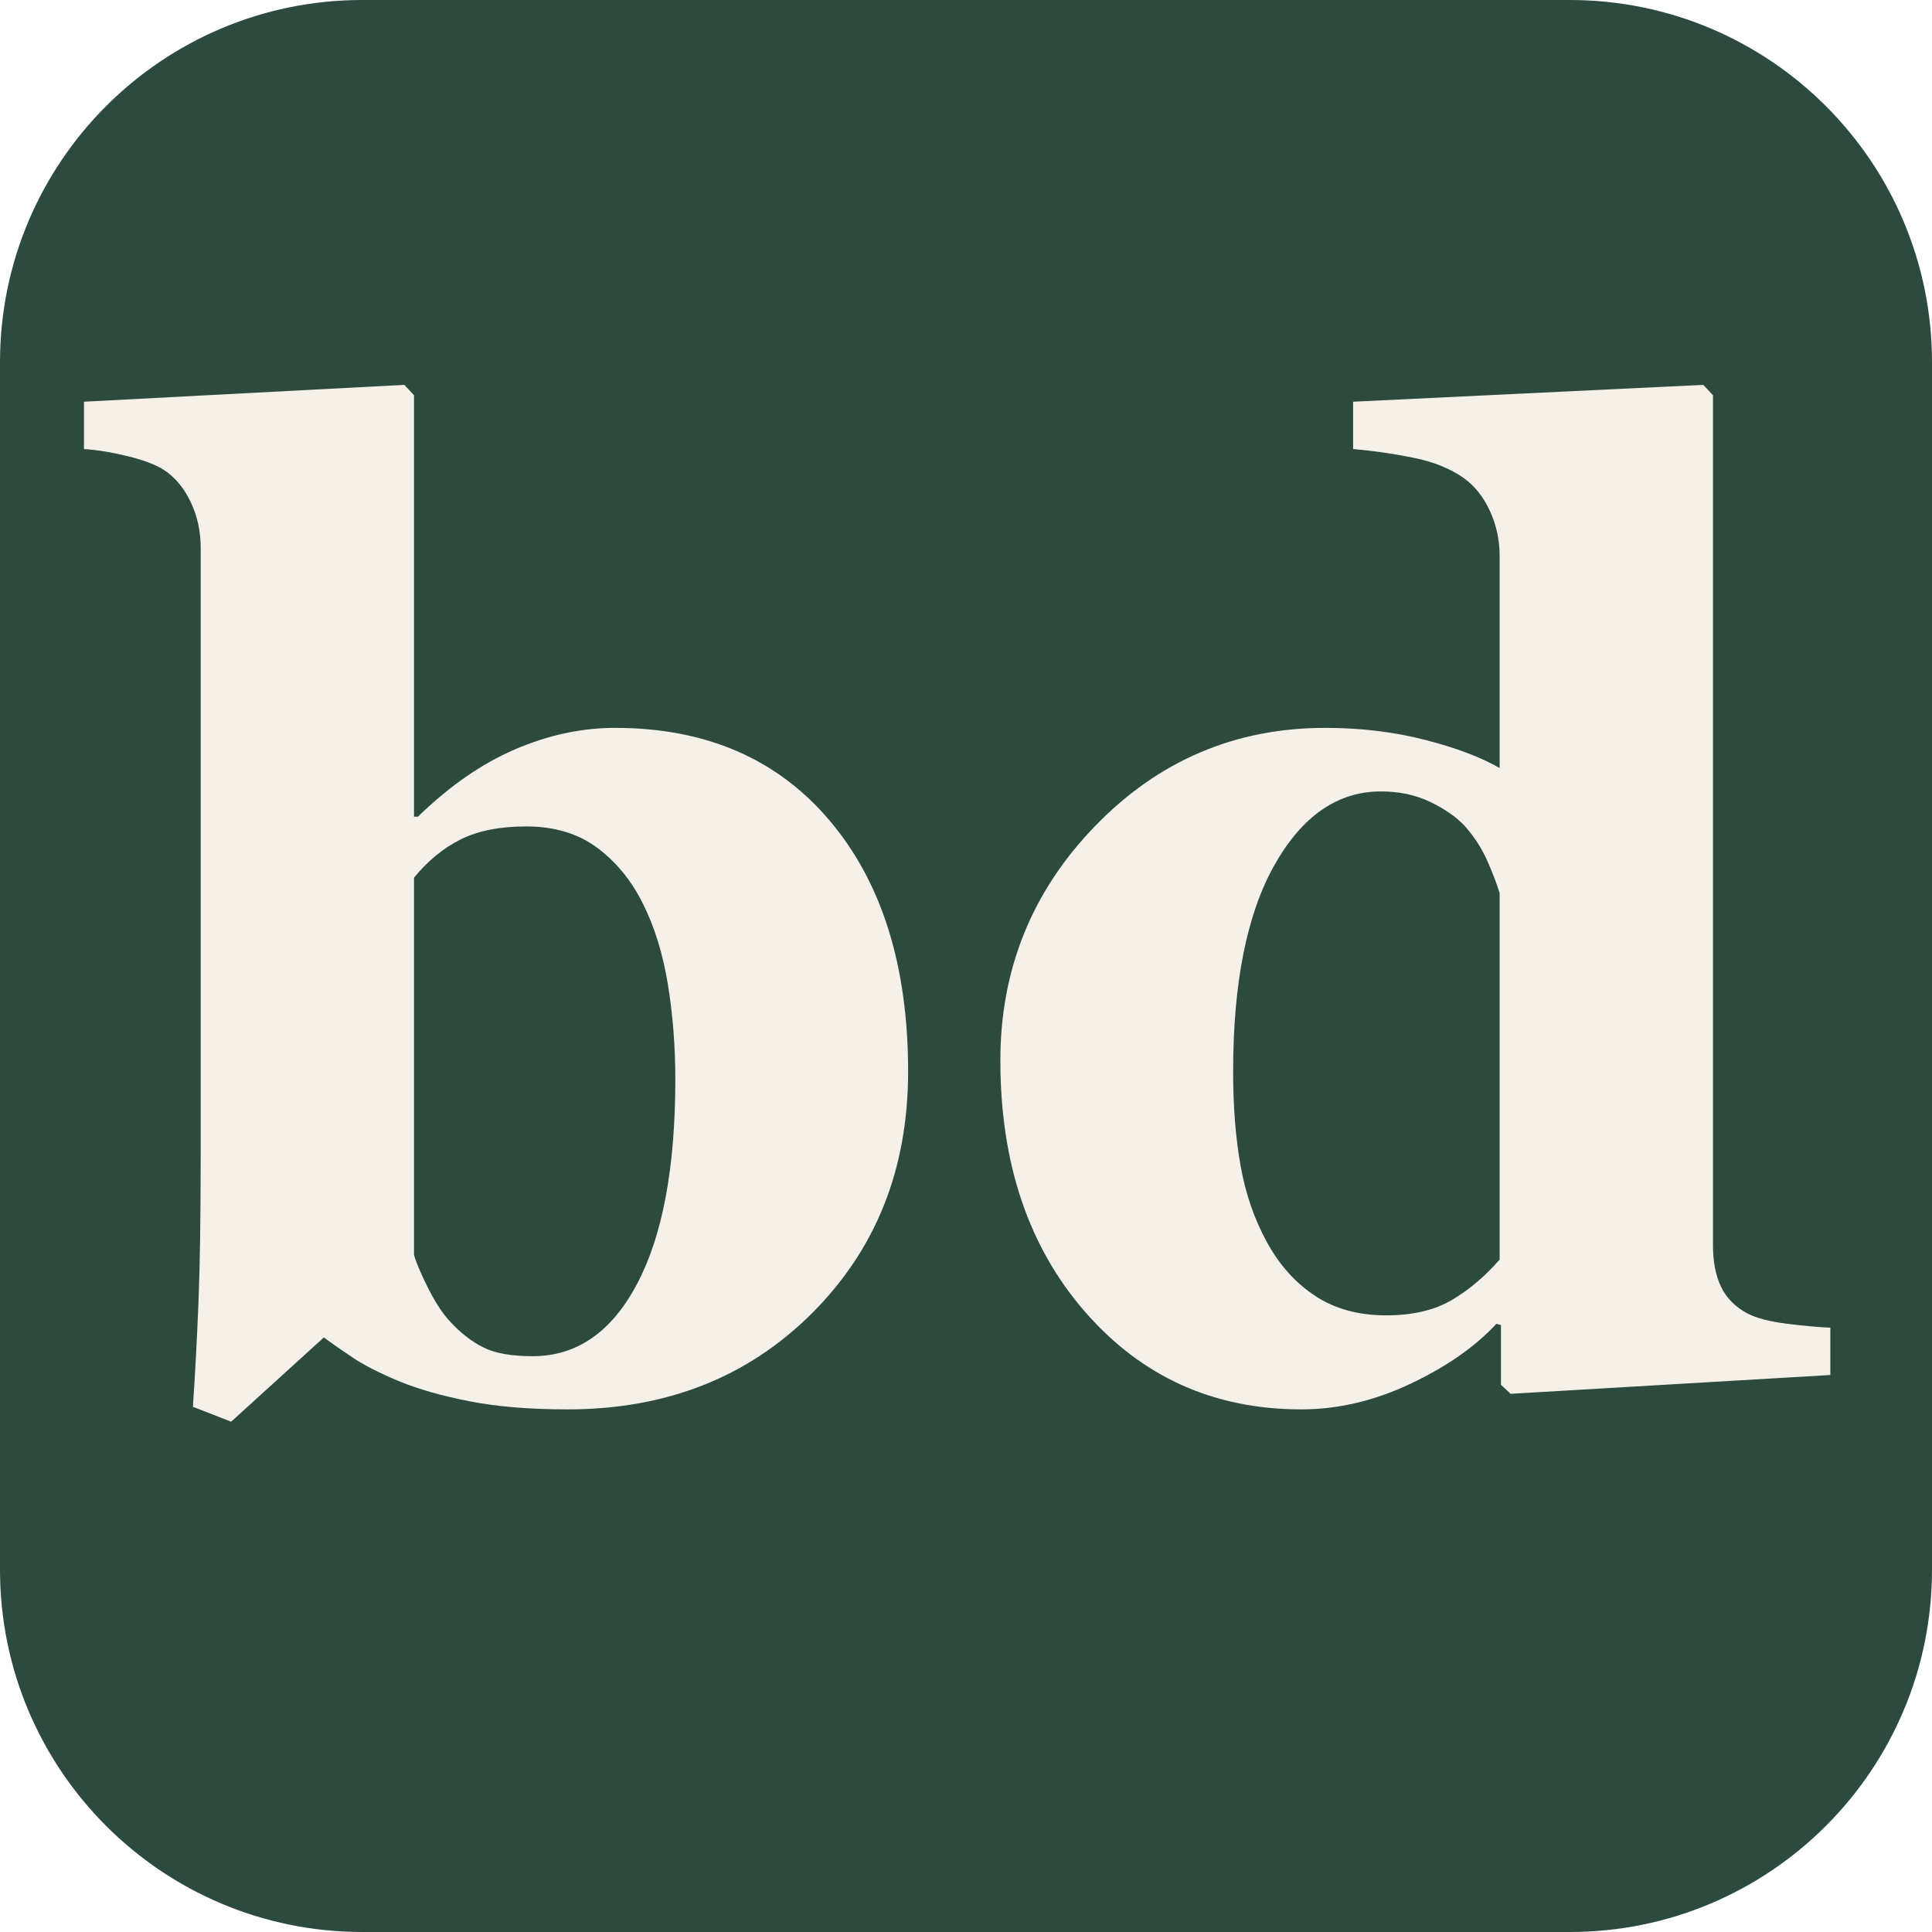
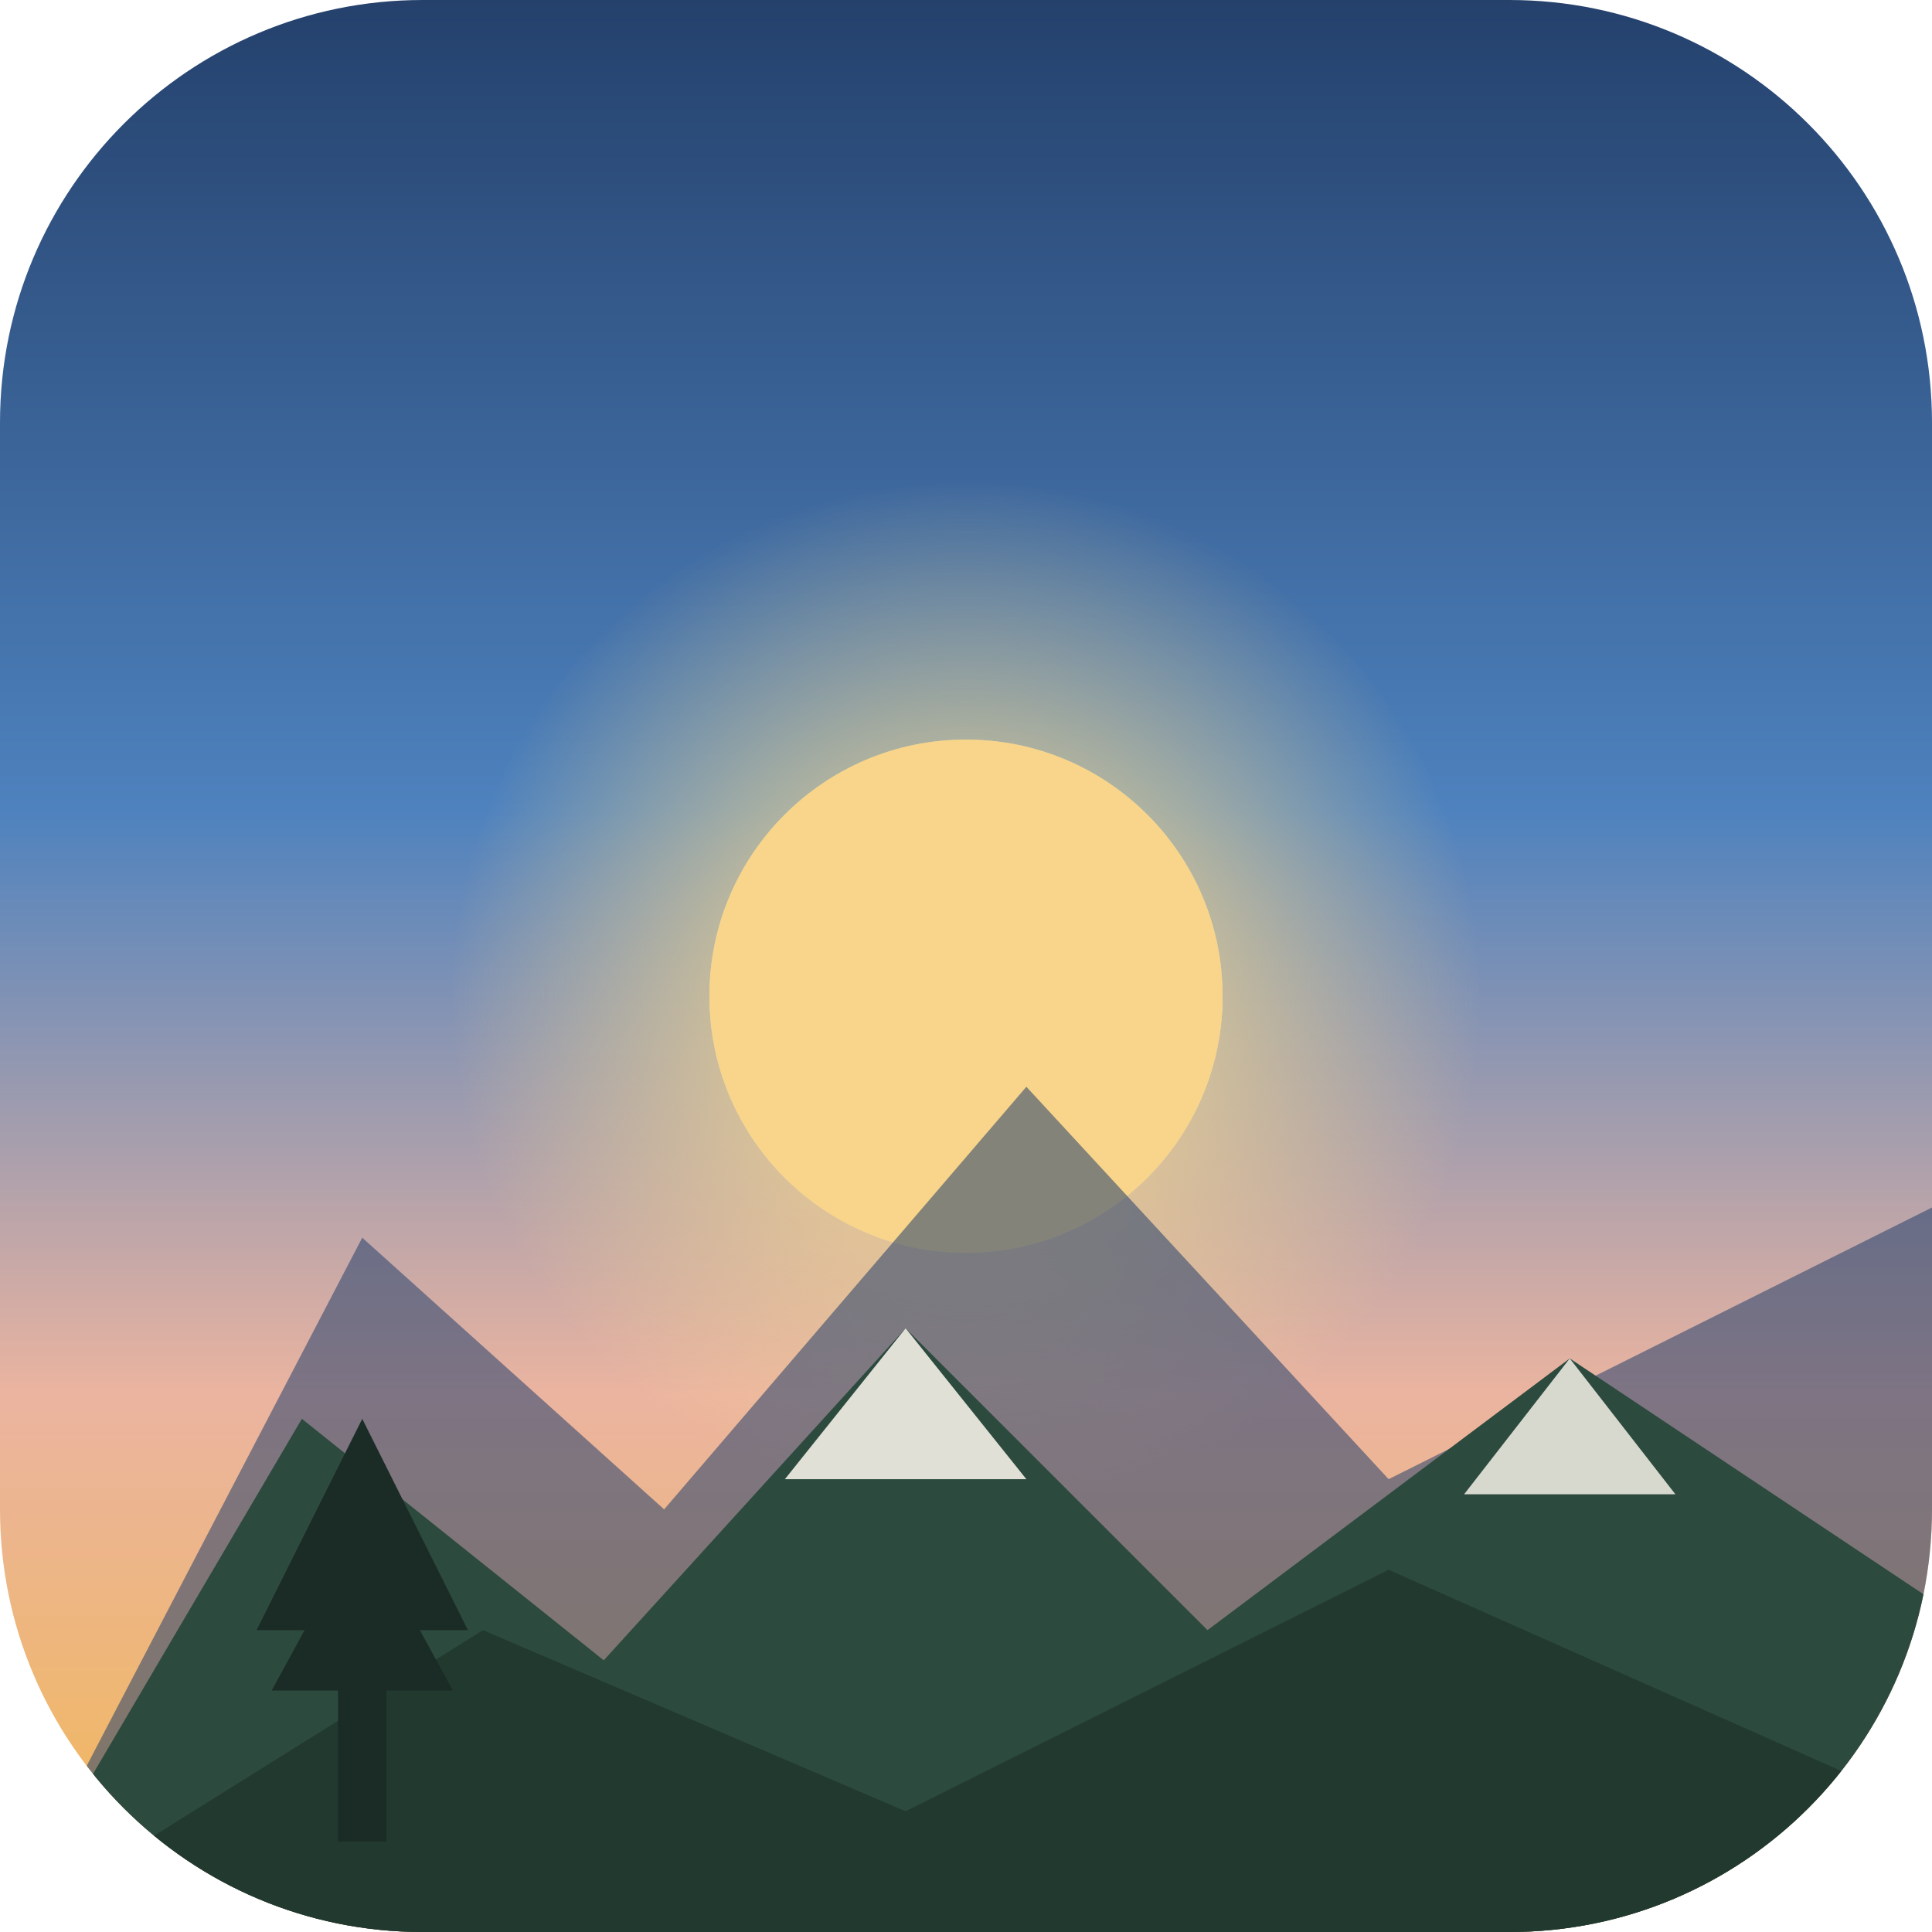
<svg xmlns="http://www.w3.org/2000/svg" viewBox="0 0 64 64">
-   <rect width="64" height="64" rx="12" fill="#2d4a3e" />
-   <g fill="#f5f1e8">
-     <path transform="translate(3.211 46.000) scale(0.02148 -0.02148)" d="M1251 489Q1251 264 1102.5 116.0Q954 -32 726 -32Q638 -32 574.5 -19.5Q511 -7 467 11Q421 30 393.5 48.5Q366 67 350 79L207 -51L148 -28Q153 45 156.5 130.5Q160 216 160 361V1297Q160 1335 144.5 1367.5Q129 1400 103 1417Q84 1429 47.5 1438.0Q11 1447 -20 1449V1522L474 1548L489 1532V882H495Q568 953 645.0 986.0Q722 1019 799 1019Q1009 1019 1130.0 876.0Q1251 733 1251 489ZM892 477Q892 553 880.5 623.5Q869 694 842 748Q815 802 771.0 834.5Q727 867 662 867Q601 867 561.0 847.0Q521 827 489 788V206Q495 186 511.5 153.5Q528 121 545 103Q569 77 596.0 63.5Q623 50 672 50Q774 50 833.0 161.5Q892 273 892 477Z" />
-     <path transform="translate(31.613 46.000) scale(0.02148 -0.02148)" d="M1351 21 858 -8 843 6V98L836 100Q787 47 703.5 7.5Q620 -32 535 -32Q333 -32 202.0 118.0Q71 268 71 506Q71 717 217.5 868.0Q364 1019 572 1019Q654 1019 726.0 1000.5Q798 982 841 957V1284Q841 1321 826.0 1353.5Q811 1386 786 1404Q755 1426 708.5 1435.5Q662 1445 615 1449V1522L1155 1548L1170 1532V221Q1170 183 1182.5 157.0Q1195 131 1223 116Q1244 105 1284.5 100.0Q1325 95 1351 94ZM841 199V764Q834 787 821.5 815.0Q809 843 787 868Q767 889 733.5 905.0Q700 921 658 921Q558 921 494.0 808.0Q430 695 430 489Q430 408 441.5 343.5Q453 279 482 226Q511 173 556.5 143.0Q602 113 666 113Q727 113 767.0 136.5Q807 160 841 199Z" />
+   <defs>
+     <clipPath id="c">
+       <rect width="64" height="64" rx="14" />
+     </clipPath>
+     <linearGradient id="sky" x1="0" y1="0" x2="0" y2="1">
+       <stop offset="0" stop-color="#24406b" />
+       <stop offset="0.42" stop-color="#4E82BE" />
+       <stop offset="0.72" stop-color="#EBB4A0" />
+       <stop offset="1" stop-color="#F2B950" />
+     </linearGradient>
+     <radialGradient id="glow" cx="0.5" cy="0.5" r="0.5">
+       <stop offset="0" stop-color="#FFF0C4" stop-opacity="0.95" />
+       <stop offset="0.5" stop-color="#FBD98A" stop-opacity="0.55" />
+       <stop offset="1" stop-color="#FBD98A" stop-opacity="0" />
+     </radialGradient>
+   </defs>
+   <g clip-path="url(#c)">
+     <rect width="64" height="64" fill="url(#sky)" />
+     <circle cx="32" cy="33" r="17" fill="url(#glow)" />
+     <circle cx="32" cy="33" r="8.5" fill="#FFF0C4" />
+     <circle cx="32" cy="33" r="8.5" fill="#F2B950" opacity="0.5" />
+     <path d="M0 64 L12 41 L22 50 L34 36 L46 49 L64 40 L64 64 Z" fill="#24406b" opacity="0.55" />
+     <path d="M0 64 L10 47 L20 55 L30 44 L40 54 L52 45 L64 53 L64 64 Z" fill="#2d4a3e" />
+     <path d="M30 44 L26 49 L34 49 Z" fill="#f5f1e8" opacity="0.9" />
+     <path d="M52 45 L48.5 49.5 L55.5 49.5 Z" fill="#f5f1e8" opacity="0.85" />
+     <path d="M0 64 L16 54 L30 60 L46 52 L64 60 L64 64 Z" fill="#22392f" />
+     <g fill="#1a2c25">
+       <rect x="11.2" y="55" width="1.6" height="6" />
+       <path d="M12 47 L8.5 54 L15.5 54 Z" />
+       <path d="M12 50.5 L9 56 L15 56 Z" />
+     </g>
  </g>
</svg>
